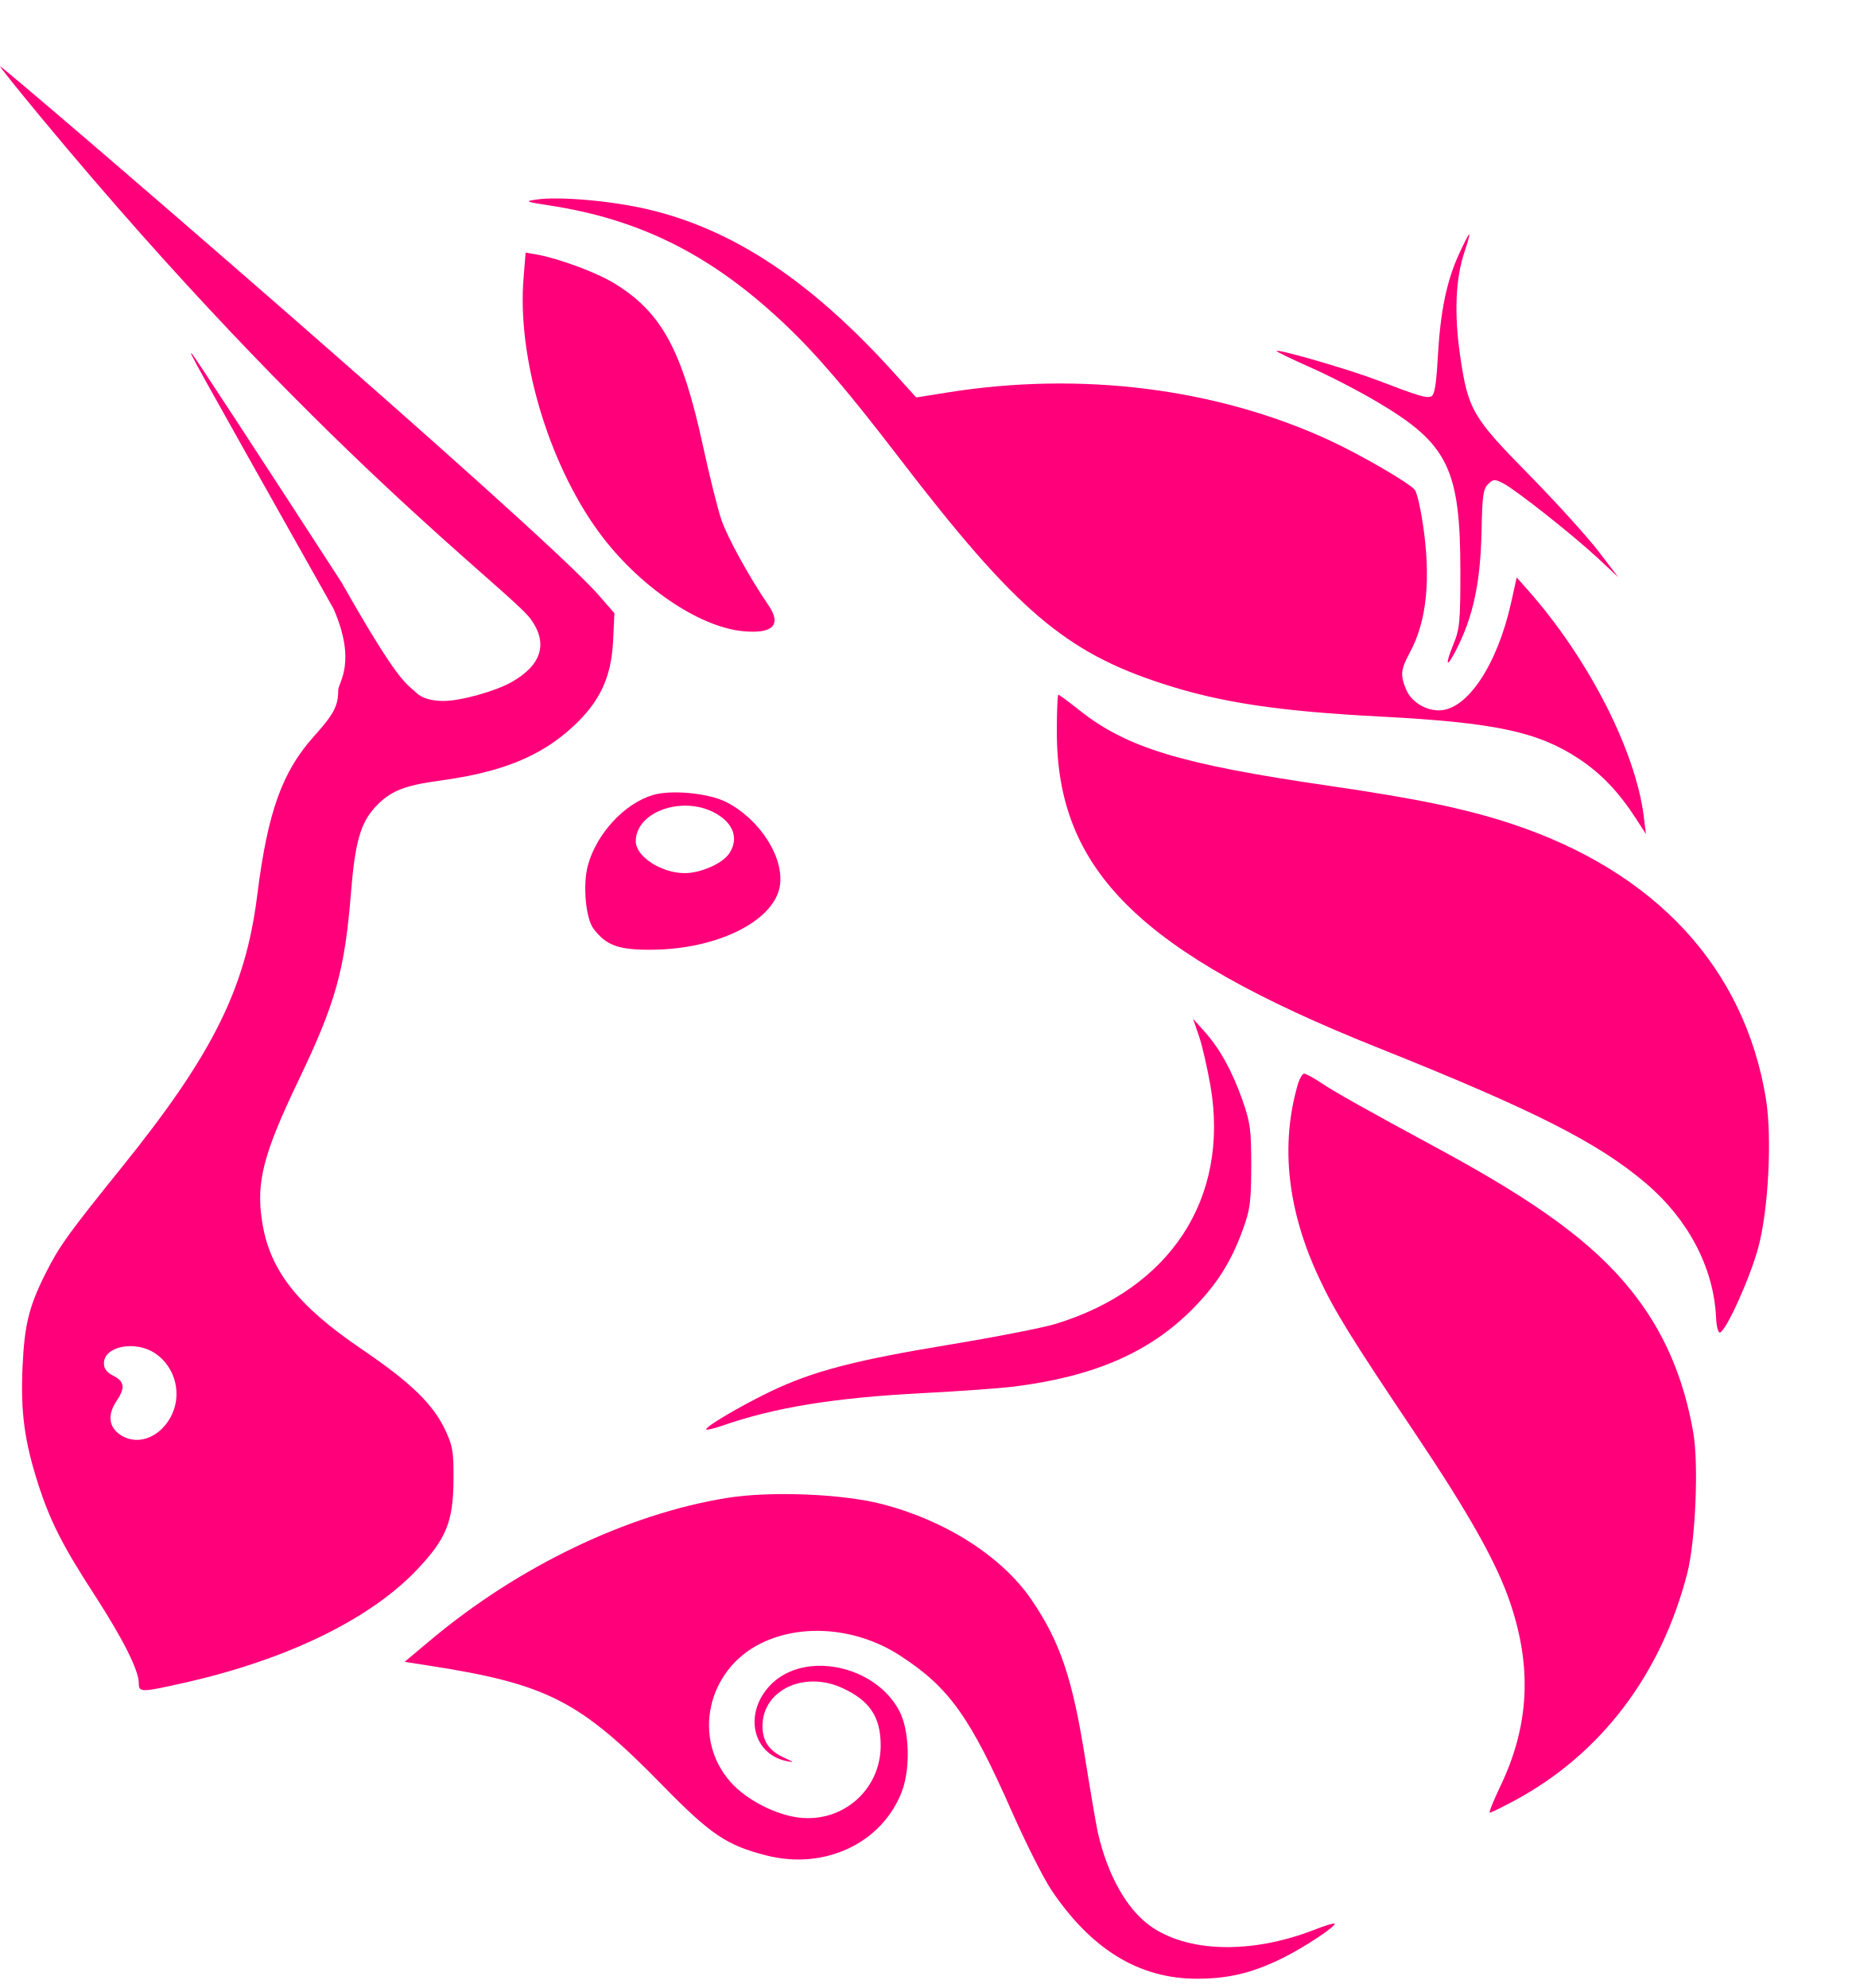
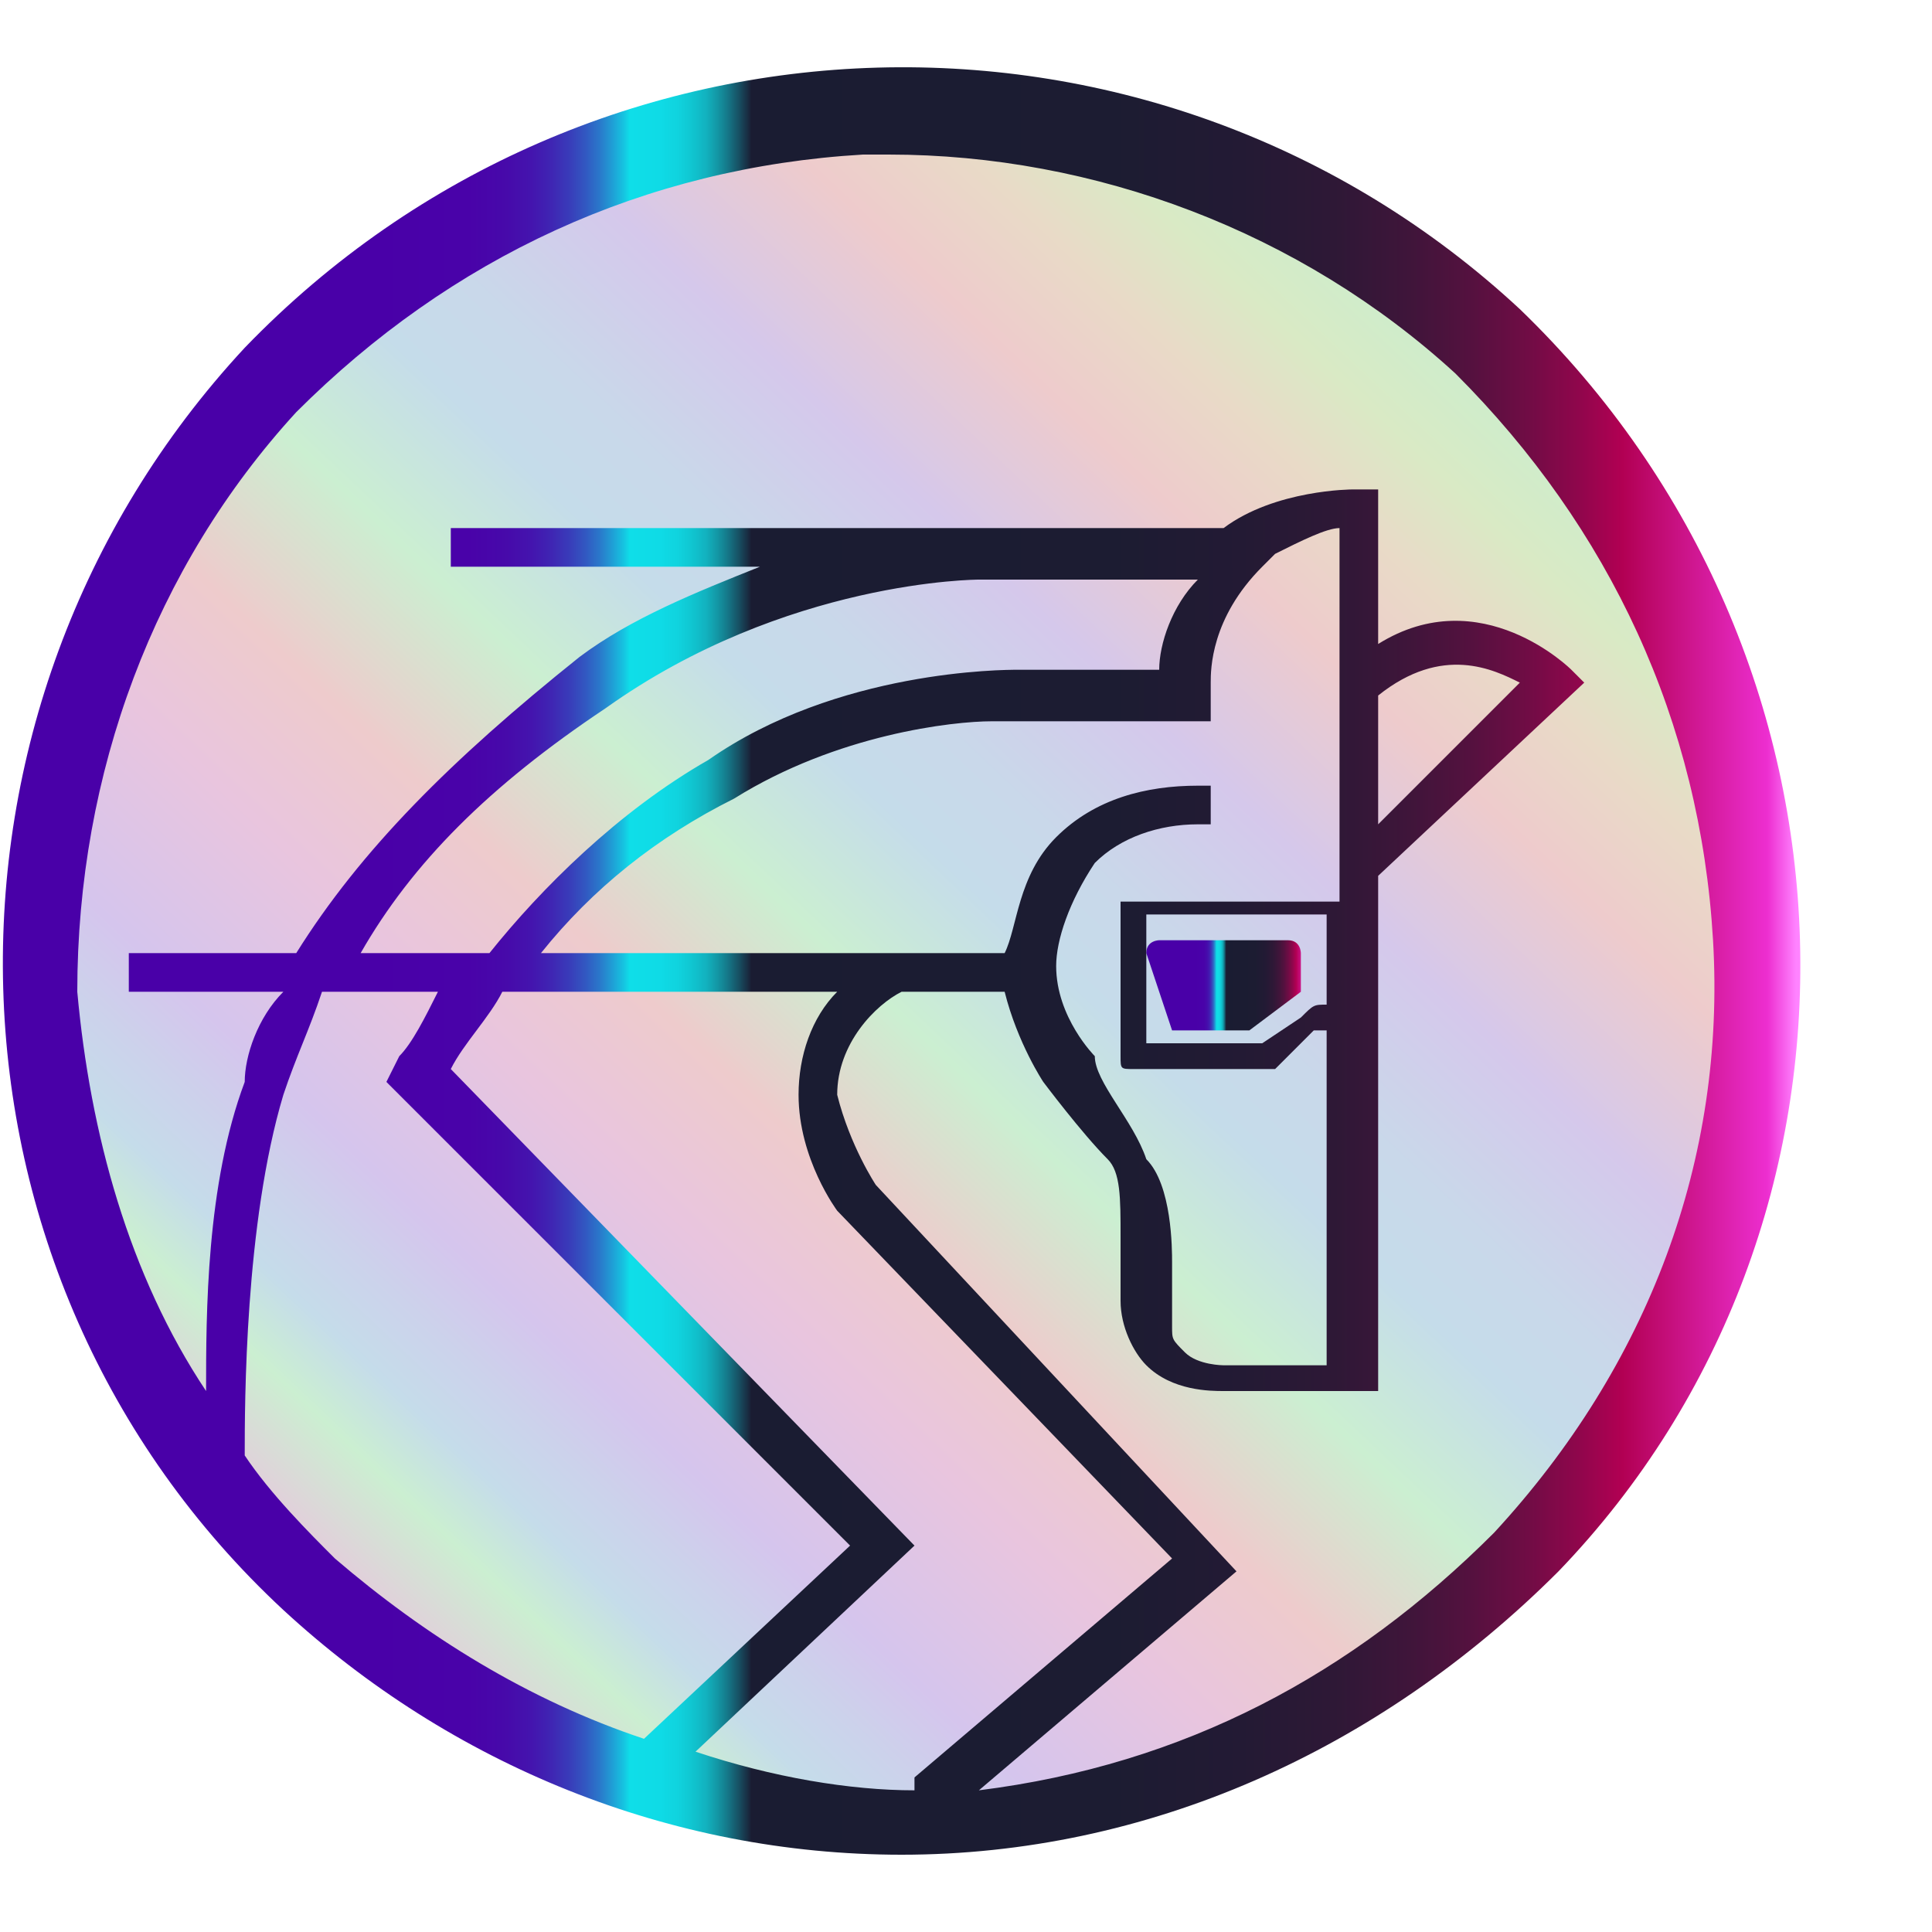
- <svg xmlns="http://www.w3.org/2000/svg" width="14" height="15" viewBox="0 0 14 15" fill="none">
-   <g style="mix-blend-mode:darken">
-     <path d="M4.152 1.551C3.964 1.522 3.956 1.519 4.045 1.506C4.214 1.48 4.615 1.515 4.891 1.58C5.535 1.732 6.121 2.122 6.747 2.815L6.913 2.999L7.151 2.961C8.153 2.801 9.172 2.928 10.024 3.319C10.259 3.427 10.629 3.641 10.675 3.696C10.69 3.714 10.717 3.827 10.735 3.947C10.798 4.365 10.767 4.684 10.638 4.923C10.568 5.053 10.564 5.094 10.611 5.206C10.649 5.294 10.753 5.36 10.857 5.36C11.069 5.36 11.297 5.019 11.402 4.546L11.444 4.357L11.527 4.451C11.983 4.965 12.342 5.665 12.403 6.163L12.419 6.293L12.343 6.175C12.211 5.972 12.078 5.833 11.908 5.722C11.602 5.521 11.279 5.452 10.422 5.407C9.648 5.367 9.21 5.301 8.776 5.16C8.037 4.921 7.665 4.602 6.787 3.458C6.397 2.949 6.157 2.668 5.917 2.442C5.372 1.927 4.837 1.657 4.152 1.551Z" fill="#FF007A" />
-     <path d="M10.849 2.686C10.869 2.346 10.915 2.121 11.009 1.916C11.046 1.835 11.08 1.768 11.086 1.768C11.091 1.768 11.075 1.828 11.05 1.901C10.982 2.101 10.971 2.373 11.018 2.69C11.077 3.092 11.111 3.15 11.539 3.584C11.739 3.788 11.972 4.045 12.057 4.155L12.211 4.356L12.057 4.212C11.869 4.037 11.436 3.695 11.341 3.646C11.277 3.614 11.267 3.614 11.228 3.653C11.191 3.689 11.184 3.743 11.179 3.999C11.171 4.398 11.116 4.654 10.984 4.91C10.913 5.048 10.902 5.019 10.966 4.862C11.014 4.746 11.019 4.694 11.019 4.308C11.018 3.533 10.925 3.346 10.382 3.027C10.245 2.946 10.018 2.829 9.878 2.768C9.739 2.706 9.628 2.652 9.632 2.648C9.647 2.633 10.177 2.787 10.39 2.868C10.708 2.99 10.76 3.005 10.799 2.991C10.824 2.981 10.837 2.906 10.849 2.686Z" fill="#FF007A" />
-     <path d="M4.517 4.013C4.136 3.491 3.899 2.69 3.951 2.091L3.966 1.906L4.053 1.921C4.217 1.951 4.498 2.055 4.63 2.135C4.991 2.353 5.148 2.64 5.307 3.378C5.354 3.594 5.415 3.839 5.443 3.922C5.488 4.055 5.66 4.366 5.799 4.568C5.899 4.714 5.833 4.783 5.611 4.763C5.272 4.733 4.813 4.418 4.517 4.013Z" fill="#FF007A" />
-     <path d="M10.386 7.901C8.602 7.187 7.974 6.567 7.974 5.522C7.974 5.368 7.979 5.242 7.986 5.242C7.992 5.242 8.061 5.293 8.139 5.355C8.501 5.643 8.906 5.766 10.027 5.929C10.688 6.025 11.059 6.102 11.402 6.215C12.49 6.574 13.164 7.302 13.325 8.294C13.371 8.583 13.344 9.123 13.268 9.408C13.209 9.633 13.026 10.039 12.978 10.054C12.964 10.059 12.951 10.008 12.948 9.938C12.93 9.566 12.74 9.203 12.422 8.931C12.06 8.622 11.575 8.376 10.386 7.901Z" fill="#FF007A" />
-     <path d="M9.134 8.197C9.111 8.065 9.073 7.896 9.048 7.822L9.002 7.687L9.087 7.782C9.204 7.912 9.296 8.079 9.375 8.302C9.434 8.472 9.441 8.522 9.441 8.798C9.44 9.069 9.433 9.126 9.377 9.279C9.29 9.52 9.182 9.69 9.001 9.874C8.675 10.204 8.256 10.386 7.651 10.462C7.546 10.475 7.24 10.497 6.971 10.511C6.292 10.546 5.845 10.619 5.444 10.759C5.386 10.779 5.335 10.791 5.329 10.786C5.313 10.77 5.587 10.608 5.812 10.5C6.13 10.347 6.447 10.264 7.157 10.147C7.508 10.089 7.87 10.018 7.962 9.99C8.83 9.726 9.277 9.043 9.134 8.197Z" fill="#FF007A" />
-     <path d="M9.952 9.641C9.715 9.135 9.66 8.646 9.79 8.19C9.804 8.141 9.826 8.101 9.84 8.101C9.853 8.101 9.909 8.131 9.964 8.168C10.073 8.241 10.292 8.364 10.876 8.68C11.604 9.075 12.02 9.38 12.302 9.73C12.549 10.035 12.702 10.384 12.776 10.808C12.818 11.049 12.793 11.628 12.731 11.87C12.535 12.634 12.08 13.234 11.431 13.584C11.336 13.635 11.251 13.677 11.241 13.677C11.232 13.678 11.267 13.59 11.318 13.483C11.537 13.029 11.562 12.588 11.396 12.097C11.295 11.796 11.089 11.429 10.673 10.808C10.189 10.087 10.071 9.895 9.952 9.641Z" fill="#FF007A" />
-     <path d="M3.25 12.374C3.913 11.818 4.736 11.423 5.487 11.302C5.81 11.25 6.349 11.271 6.648 11.347C7.128 11.469 7.558 11.742 7.781 12.068C7.999 12.387 8.093 12.664 8.19 13.282C8.229 13.525 8.271 13.77 8.283 13.825C8.356 14.145 8.499 14.401 8.675 14.529C8.956 14.733 9.439 14.746 9.914 14.562C9.994 14.53 10.064 14.509 10.069 14.514C10.086 14.531 9.847 14.69 9.678 14.774C9.451 14.886 9.271 14.93 9.031 14.93C8.596 14.93 8.235 14.71 7.934 14.262C7.874 14.173 7.741 13.909 7.637 13.674C7.319 12.953 7.162 12.733 6.793 12.493C6.471 12.283 6.056 12.246 5.744 12.398C5.335 12.598 5.22 13.118 5.514 13.448C5.631 13.579 5.848 13.692 6.026 13.714C6.359 13.755 6.645 13.504 6.645 13.17C6.645 12.953 6.561 12.829 6.35 12.734C6.061 12.605 5.752 12.756 5.753 13.025C5.754 13.14 5.804 13.212 5.92 13.264C5.994 13.298 5.996 13.3 5.935 13.288C5.671 13.233 5.609 12.916 5.821 12.706C6.077 12.454 6.605 12.565 6.786 12.91C6.862 13.055 6.871 13.343 6.805 13.517C6.656 13.907 6.223 14.112 5.783 14C5.484 13.924 5.362 13.842 5.001 13.473C4.374 12.831 4.131 12.706 3.227 12.566L3.053 12.539L3.25 12.374Z" fill="#FF007A" />
-     <path fill-rule="evenodd" clip-rule="evenodd" d="M0.308 0.884C2.402 3.41 3.845 4.452 4.005 4.672C4.137 4.854 4.087 5.018 3.861 5.146C3.735 5.217 3.475 5.289 3.346 5.289C3.199 5.289 3.148 5.233 3.148 5.233C3.063 5.153 3.015 5.167 2.578 4.396C1.972 3.46 1.464 2.684 1.45 2.671C1.418 2.641 1.419 2.642 2.517 4.594C2.694 5.001 2.552 5.15 2.552 5.208C2.552 5.326 2.519 5.388 2.373 5.551C2.129 5.821 2.02 6.125 1.941 6.754C1.853 7.459 1.605 7.957 0.917 8.81C0.515 9.309 0.449 9.4 0.347 9.602C0.219 9.855 0.184 9.997 0.17 10.316C0.155 10.655 0.184 10.873 0.288 11.197C0.379 11.48 0.474 11.666 0.717 12.04C0.926 12.363 1.047 12.603 1.047 12.697C1.047 12.771 1.061 12.771 1.386 12.698C2.163 12.524 2.794 12.217 3.149 11.841C3.369 11.608 3.42 11.48 3.422 11.161C3.423 10.953 3.416 10.909 3.359 10.789C3.267 10.594 3.099 10.431 2.728 10.179C2.243 9.85 2.035 9.584 1.978 9.219C1.931 8.919 1.986 8.708 2.254 8.148C2.532 7.569 2.601 7.322 2.648 6.739C2.678 6.362 2.719 6.213 2.828 6.093C2.942 5.969 3.044 5.927 3.326 5.889C3.785 5.826 4.077 5.708 4.317 5.488C4.525 5.298 4.612 5.114 4.626 4.837L4.636 4.627L4.519 4.493C4.098 4.004 0.026 0.5 0 0.5C-0.005 0.5 0.133 0.673 0.308 0.884ZM1.284 10.699C1.379 10.531 1.328 10.316 1.169 10.21C1.018 10.111 0.784 10.158 0.784 10.287C0.784 10.327 0.806 10.356 0.856 10.381C0.94 10.424 0.946 10.472 0.88 10.57C0.813 10.67 0.819 10.757 0.895 10.817C1.018 10.912 1.192 10.86 1.284 10.699Z" fill="#FF007A" />
-     <path fill-rule="evenodd" clip-rule="evenodd" d="M4.925 5.999C4.71 6.064 4.501 6.291 4.436 6.529C4.396 6.674 4.419 6.929 4.478 7.007C4.574 7.134 4.666 7.168 4.917 7.166C5.407 7.163 5.833 6.954 5.883 6.692C5.923 6.478 5.736 6.181 5.478 6.051C5.345 5.984 5.062 5.957 4.925 5.999ZM5.499 6.444C5.574 6.337 5.541 6.222 5.412 6.144C5.168 5.995 4.797 6.118 4.797 6.348C4.797 6.463 4.99 6.588 5.167 6.588C5.285 6.588 5.446 6.518 5.499 6.444Z" fill="#FF007A" />
+ <svg xmlns="http://www.w3.org/2000/svg" version="1.1" id="Capa_1" x="0px" y="0px" viewBox="0 0 15 15" style="enable-background:new 0 0 15 15;" xml:space="preserve">
+   <style type="text/css">
+ 	.st0{fill:url(#SVGID_1_);}
+ 	.st1{fill:url(#SVGID_2_);}
+ 	.st2{fill:url(#SVGID_3_);}
+ </style>
+   <linearGradient id="SVGID_1_" gradientUnits="userSpaceOnUse" x1="-4062.376" y1="-649.005" x2="-4049.075" y2="-649.005" gradientTransform="matrix(-0.6863 0.7273 -0.7273 -0.6863 -3248.488 2511.938)">
+     <stop offset="0" style="stop-color:#CBEDCD" />
+     <stop offset="6.587010e-02" style="stop-color:#D9EAC5" />
+     <stop offset="0.121" style="stop-color:#E9DAC7" />
+     <stop offset="0.189" style="stop-color:#EECBCC" />
+     <stop offset="0.286" style="stop-color:#D5C8EB" />
+     <stop offset="0.374" style="stop-color:#C9D8EA" />
+     <stop offset="0.43" style="stop-color:#C5DCEA" />
+     <stop offset="0.513" style="stop-color:#CBEFD1" />
+     <stop offset="0.607" style="stop-color:#EECBCC" />
+     <stop offset="0.688" style="stop-color:#E9C5DE" />
+     <stop offset="0.79" style="stop-color:#D5C5ED" />
+     <stop offset="0.834" style="stop-color:#CCD2EB" />
+     <stop offset="0.875" style="stop-color:#C5DCEA" />
+     <stop offset="0.916" style="stop-color:#CBEFD1" />
+     <stop offset="0.988" style="stop-color:#E9C5DE" />
+   </linearGradient>
+   <circle class="st0" cx="7" cy="7.6" r="6.7" />
+   <g>
+     <linearGradient id="SVGID_2_" gradientUnits="userSpaceOnUse" x1="5.942936e-02" y1="7.5" x2="13.941" y2="7.5">
+       <stop offset="0.202" style="stop-color:#4900A8" />
+       <stop offset="0.258" style="stop-color:#4902A9" />
+       <stop offset="0.278" style="stop-color:#4709AA" />
+       <stop offset="0.293" style="stop-color:#4414AE" />
+       <stop offset="0.304" style="stop-color:#3F25B3" />
+       <stop offset="0.314" style="stop-color:#393BB9" />
+       <stop offset="0.323" style="stop-color:#3257C1" />
+       <stop offset="0.331" style="stop-color:#2A77CA" />
+       <stop offset="0.338" style="stop-color:#209DD5" />
+       <stop offset="0.345" style="stop-color:#15C6E1" />
+       <stop offset="0.348" style="stop-color:#0FDEE8" />
+       <stop offset="0.365" style="stop-color:#0FDBE6" />
+       <stop offset="0.375" style="stop-color:#10D3DE" />
+       <stop offset="0.383" style="stop-color:#10C5D0" />
+       <stop offset="0.391" style="stop-color:#12B1BE" />
+       <stop offset="0.397" style="stop-color:#1397A5" />
+       <stop offset="0.403" style="stop-color:#157687" />
+       <stop offset="0.409" style="stop-color:#175063" />
+       <stop offset="0.415" style="stop-color:#19253B" />
+       <stop offset="0.416" style="stop-color:#1A1C32" />
+       <stop offset="0.617" style="stop-color:#1C1C32" />
+       <stop offset="0.69" style="stop-color:#231A34" />
+       <stop offset="0.742" style="stop-color:#2E1836" />
+       <stop offset="0.784" style="stop-color:#3F153A" />
+       <stop offset="0.819" style="stop-color:#55113F" />
+       <stop offset="0.851" style="stop-color:#710C45" />
+       <stop offset="0.879" style="stop-color:#90064C" />
+       <stop offset="0.903" style="stop-color:#B20053" />
+       <stop offset="0.984" style="stop-color:#ED2ED0" />
+       <stop offset="1" style="stop-color:#FF83FF" />
+     </linearGradient>
+     <path class="st1" d="M11.8,2.4C9-0.2,4.6-0.1,1.9,2.7c-2.6,2.8-2.5,7.2,0.3,9.8c1.3,1.2,3,1.9,4.8,1.9c1.9,0,3.7-0.8,5.1-2.2   C14.7,9.5,14.6,5.1,11.8,2.4z M1.9,11.3L1.9,11.3c0-0.4,0-1.8,0.3-2.8C2.3,8.2,2.4,8,2.5,7.7h0.9C3.3,7.9,3.2,8.1,3.1,8.2L3,8.4   L6.6,12L5,13.5l0,0c-0.9-0.3-1.7-0.8-2.4-1.4C2.4,11.9,2.1,11.6,1.9,11.3z M8.7,7L8.7,7L8.7,7C8.7,7,8.7,7,8.7,7l0,1.2   c0,0.1,0,0.1,0.1,0.1h1c0,0,0,0,0,0c0,0,0,0,0.1,0L10.2,8c0,0,0.1,0,0.1,0v2.6l-0.8,0h0c0,0-0.2,0-0.3-0.1   c-0.1-0.1-0.1-0.1-0.1-0.2l0-0.5c0-0.1,0-0.6-0.2-0.8C8.8,8.7,8.5,8.4,8.5,8.2l0,0c0,0-0.3-0.3-0.3-0.7c0-0.2,0.1-0.5,0.3-0.8   C8.7,6.5,9,6.4,9.3,6.4l0.1,0l0-0.3l-0.1,0c-0.4,0-0.8,0.1-1.1,0.4C7.9,6.8,7.9,7.2,7.8,7.4H4.2c0.4-0.5,0.9-0.9,1.5-1.2   c0.8-0.5,1.7-0.6,2-0.6c0.1,0,0.2,0,0.2,0h1.5V5.3c0-0.1,0-0.5,0.4-0.9l0.1-0.1c0.2-0.1,0.4-0.2,0.5-0.2V7L8.7,7z M10.3,7.1v0.7   c-0.1,0-0.1,0-0.2,0.1L9.8,8.1l-0.9,0v-1H10.3z M9,5.2H7.9c-0.1,0-1.4,0-2.4,0.7c-0.7,0.4-1.3,1-1.7,1.5H2.8c0.4-0.7,1-1.3,1.9-1.9   c1.4-1,2.9-1,2.9-1h1.7C9.1,4.7,9,5,9,5.2z M5.4,13.6L7.1,12L3.5,8.3c0.1-0.2,0.3-0.4,0.4-0.6h2.6C6.3,7.9,6.2,8.2,6.2,8.5   c0,0.5,0.3,0.9,0.3,0.9l2.6,2.7l-2,1.7l0,0.1c0,0,0,0,0,0C6.6,13.9,6,13.8,5.4,13.6z M11.6,11.9c-1.1,1.1-2.4,1.8-4,2l2-1.7   L6.8,9.2c0,0-0.2-0.3-0.3-0.7c0-0.4,0.3-0.7,0.5-0.8l0.8,0c0.1,0.4,0.3,0.7,0.3,0.7c0,0,0.3,0.4,0.5,0.6c0.1,0.1,0.1,0.3,0.1,0.6   l0,0.5c0,0.2,0.1,0.4,0.2,0.5c0.2,0.2,0.5,0.2,0.6,0.2l1.2,0V6.8l1.6-1.5l-0.1-0.1c0,0-0.7-0.7-1.5-0.2V3.8l-0.2,0c0,0-0.6,0-1,0.3   h-6v0.3h2.4c-0.5,0.2-1,0.4-1.4,0.7C3.5,5.9,2.8,6.6,2.3,7.4H1v0.3h1.2C2,7.9,1.9,8.2,1.9,8.4c-0.3,0.8-0.3,1.8-0.3,2.4   C1,9.9,0.7,8.8,0.6,7.7c0-1.7,0.6-3.3,1.7-4.5c1.2-1.2,2.7-1.9,4.4-2c0.1,0,0.1,0,0.2,0c1.6,0,3.2,0.6,4.4,1.7   c1.2,1.2,1.9,2.7,2,4.4C13.4,9,12.8,10.6,11.6,11.9z M10.7,6.4v-1c0.5-0.4,0.9-0.2,1.1-0.1L10.7,6.4z" />
+     <linearGradient id="SVGID_3_" gradientUnits="userSpaceOnUse" x1="9.056" y1="7.607" x2="10.171" y2="7.607">
+       <stop offset="0.202" style="stop-color:#4900A8" />
+       <stop offset="0.258" style="stop-color:#4902A9" />
+       <stop offset="0.278" style="stop-color:#4709AA" />
+       <stop offset="0.293" style="stop-color:#4414AE" />
+       <stop offset="0.304" style="stop-color:#3F25B3" />
+       <stop offset="0.314" style="stop-color:#393BB9" />
+       <stop offset="0.323" style="stop-color:#3257C1" />
+       <stop offset="0.331" style="stop-color:#2A77CA" />
+       <stop offset="0.338" style="stop-color:#209DD5" />
+       <stop offset="0.345" style="stop-color:#15C6E1" />
+       <stop offset="0.348" style="stop-color:#0FDEE8" />
+       <stop offset="0.365" style="stop-color:#0FDBE6" />
+       <stop offset="0.375" style="stop-color:#10D3DE" />
+       <stop offset="0.383" style="stop-color:#10C5D0" />
+       <stop offset="0.391" style="stop-color:#12B1BE" />
+       <stop offset="0.397" style="stop-color:#1397A5" />
+       <stop offset="0.403" style="stop-color:#157687" />
+       <stop offset="0.409" style="stop-color:#175063" />
+       <stop offset="0.415" style="stop-color:#19253B" />
+       <stop offset="0.416" style="stop-color:#1A1C32" />
+       <stop offset="0.617" style="stop-color:#1C1C32" />
+       <stop offset="0.69" style="stop-color:#231A34" />
+       <stop offset="0.742" style="stop-color:#2E1836" />
+       <stop offset="0.784" style="stop-color:#3F153A" />
+       <stop offset="0.819" style="stop-color:#55113F" />
+       <stop offset="0.851" style="stop-color:#710C45" />
+       <stop offset="0.879" style="stop-color:#90064C" />
+       <stop offset="0.903" style="stop-color:#B20053" />
+       <stop offset="0.984" style="stop-color:#ED2ED0" />
+       <stop offset="1" style="stop-color:#FF83FF" />
+     </linearGradient>
+     <path class="st2" d="M9.1,8l0.6,0c0,0,0,0,0,0l0.4-0.3c0,0,0,0,0,0l0-0.3c0,0,0-0.1-0.1-0.1l-1,0c0,0-0.1,0-0.1,0.1L9.1,8   C9.1,8,9.1,8,9.1,8z" />
  </g>
</svg>
